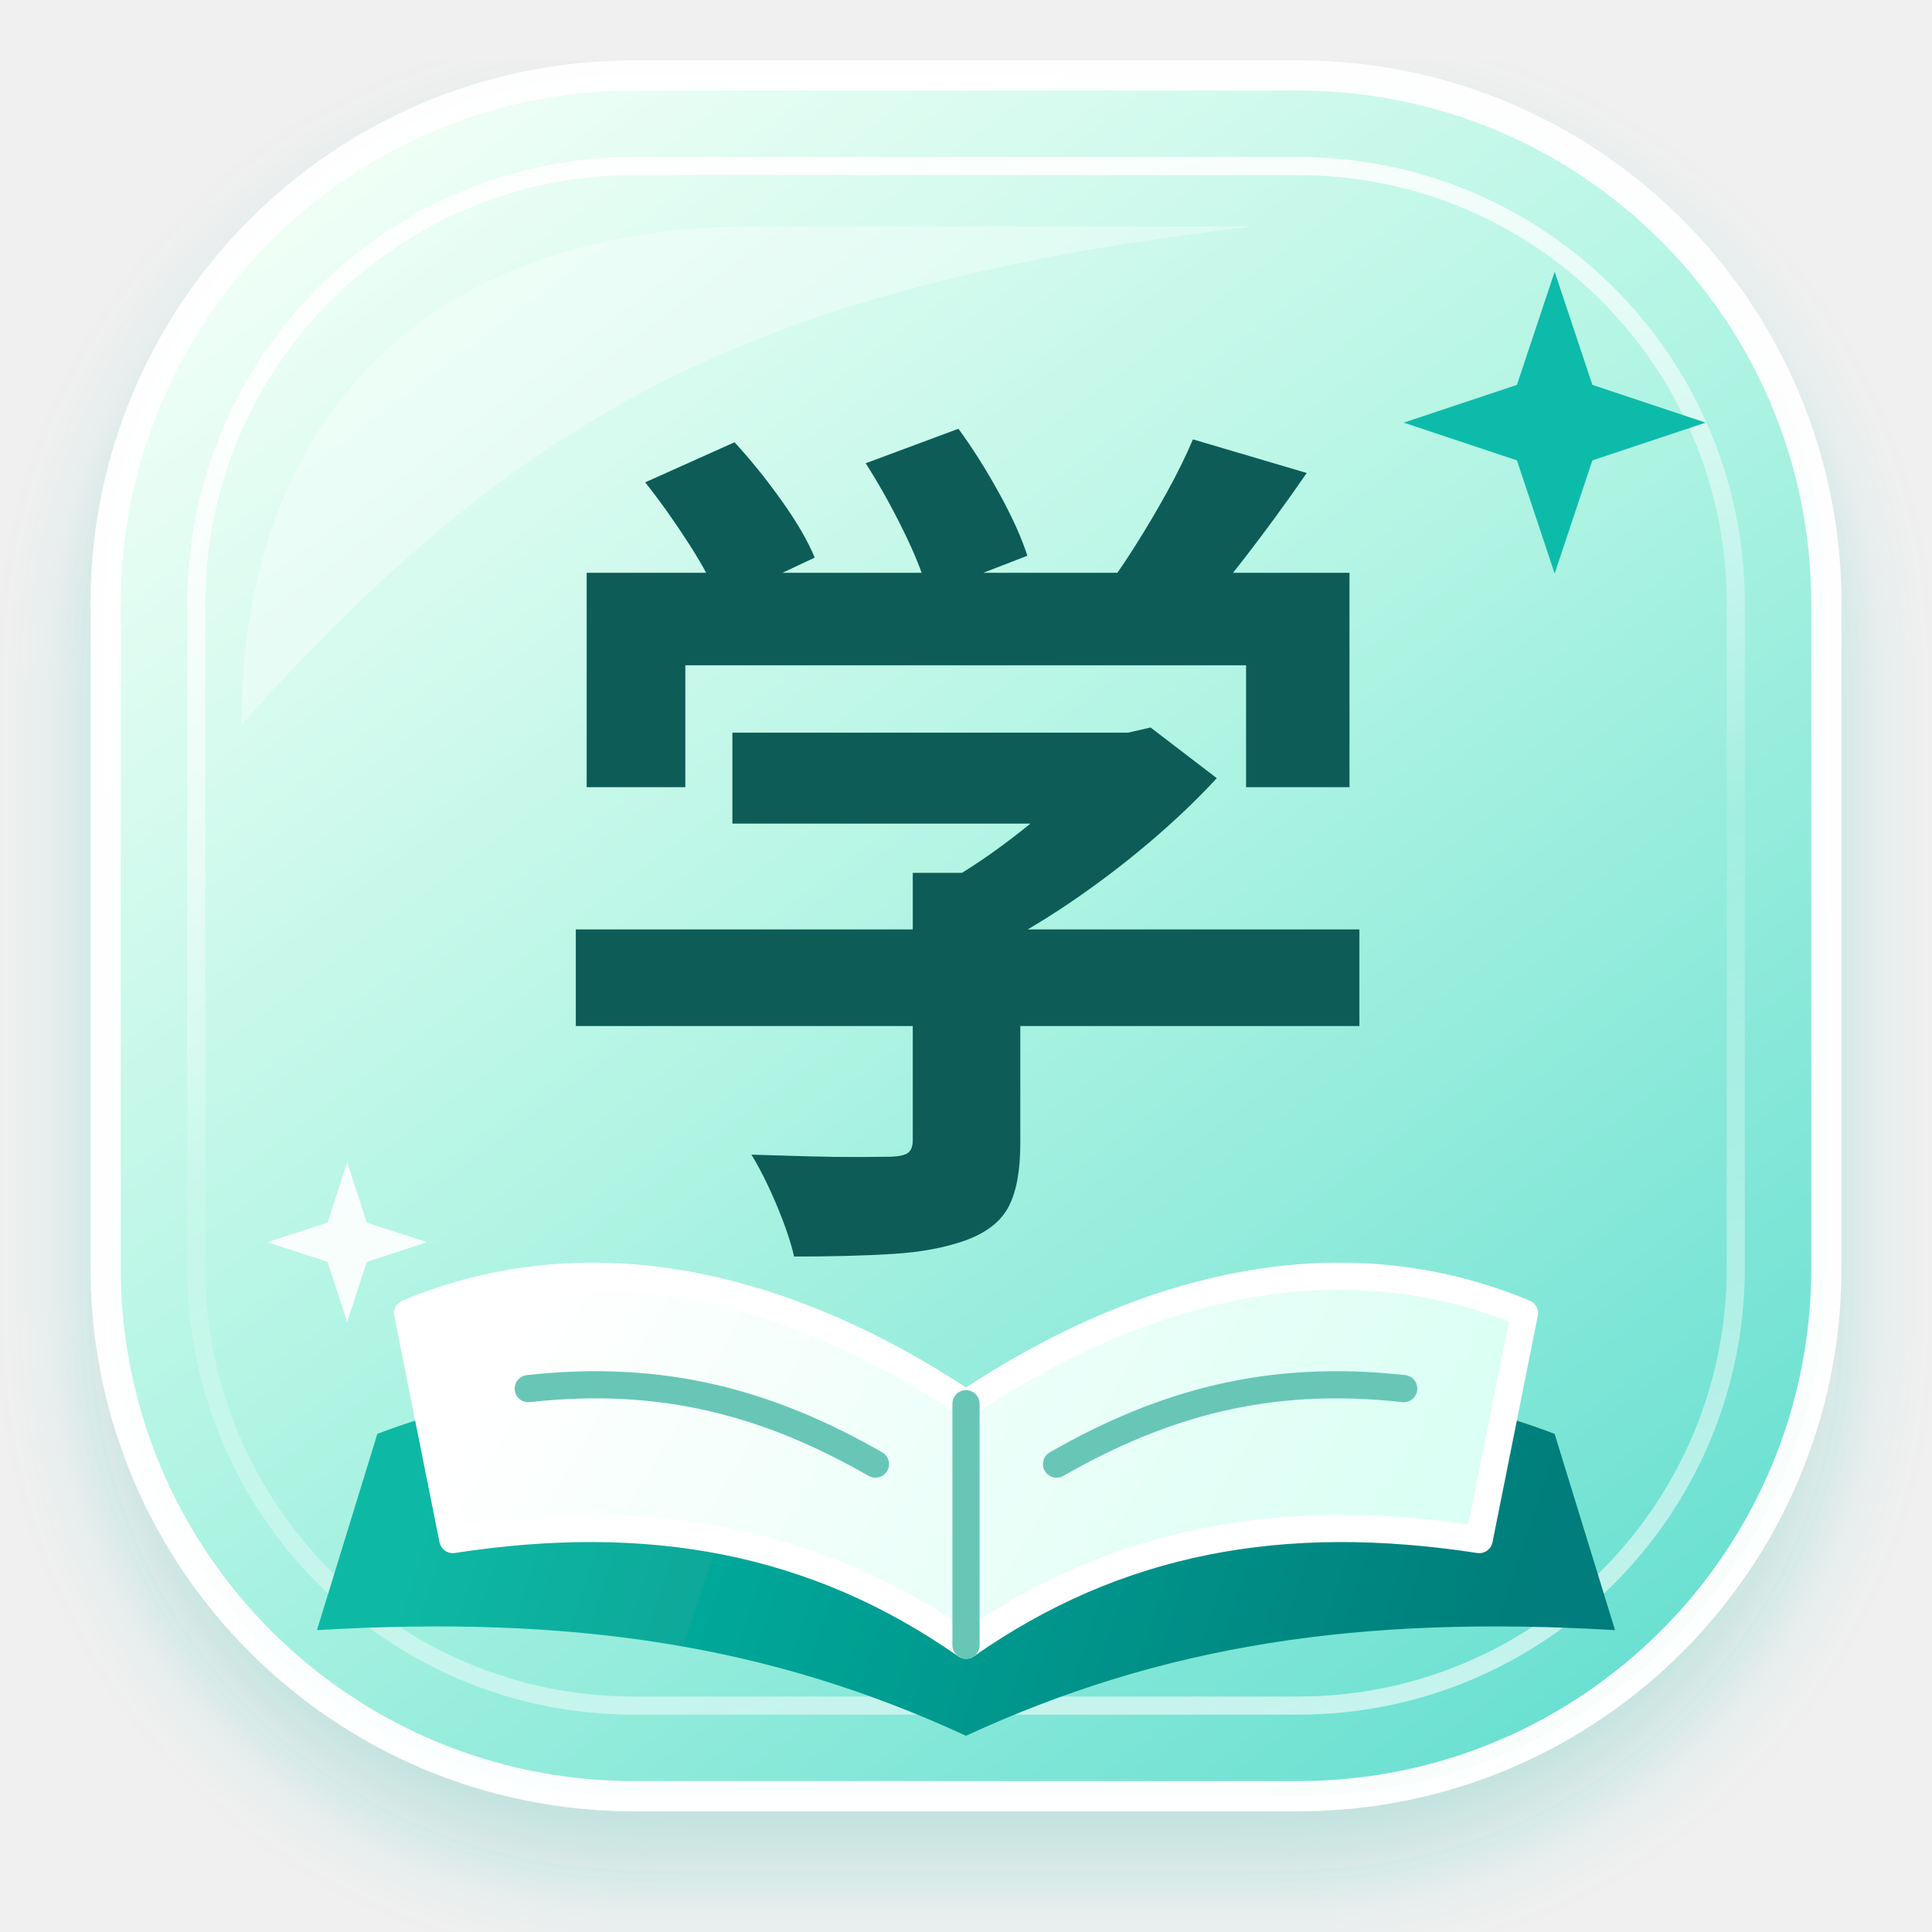
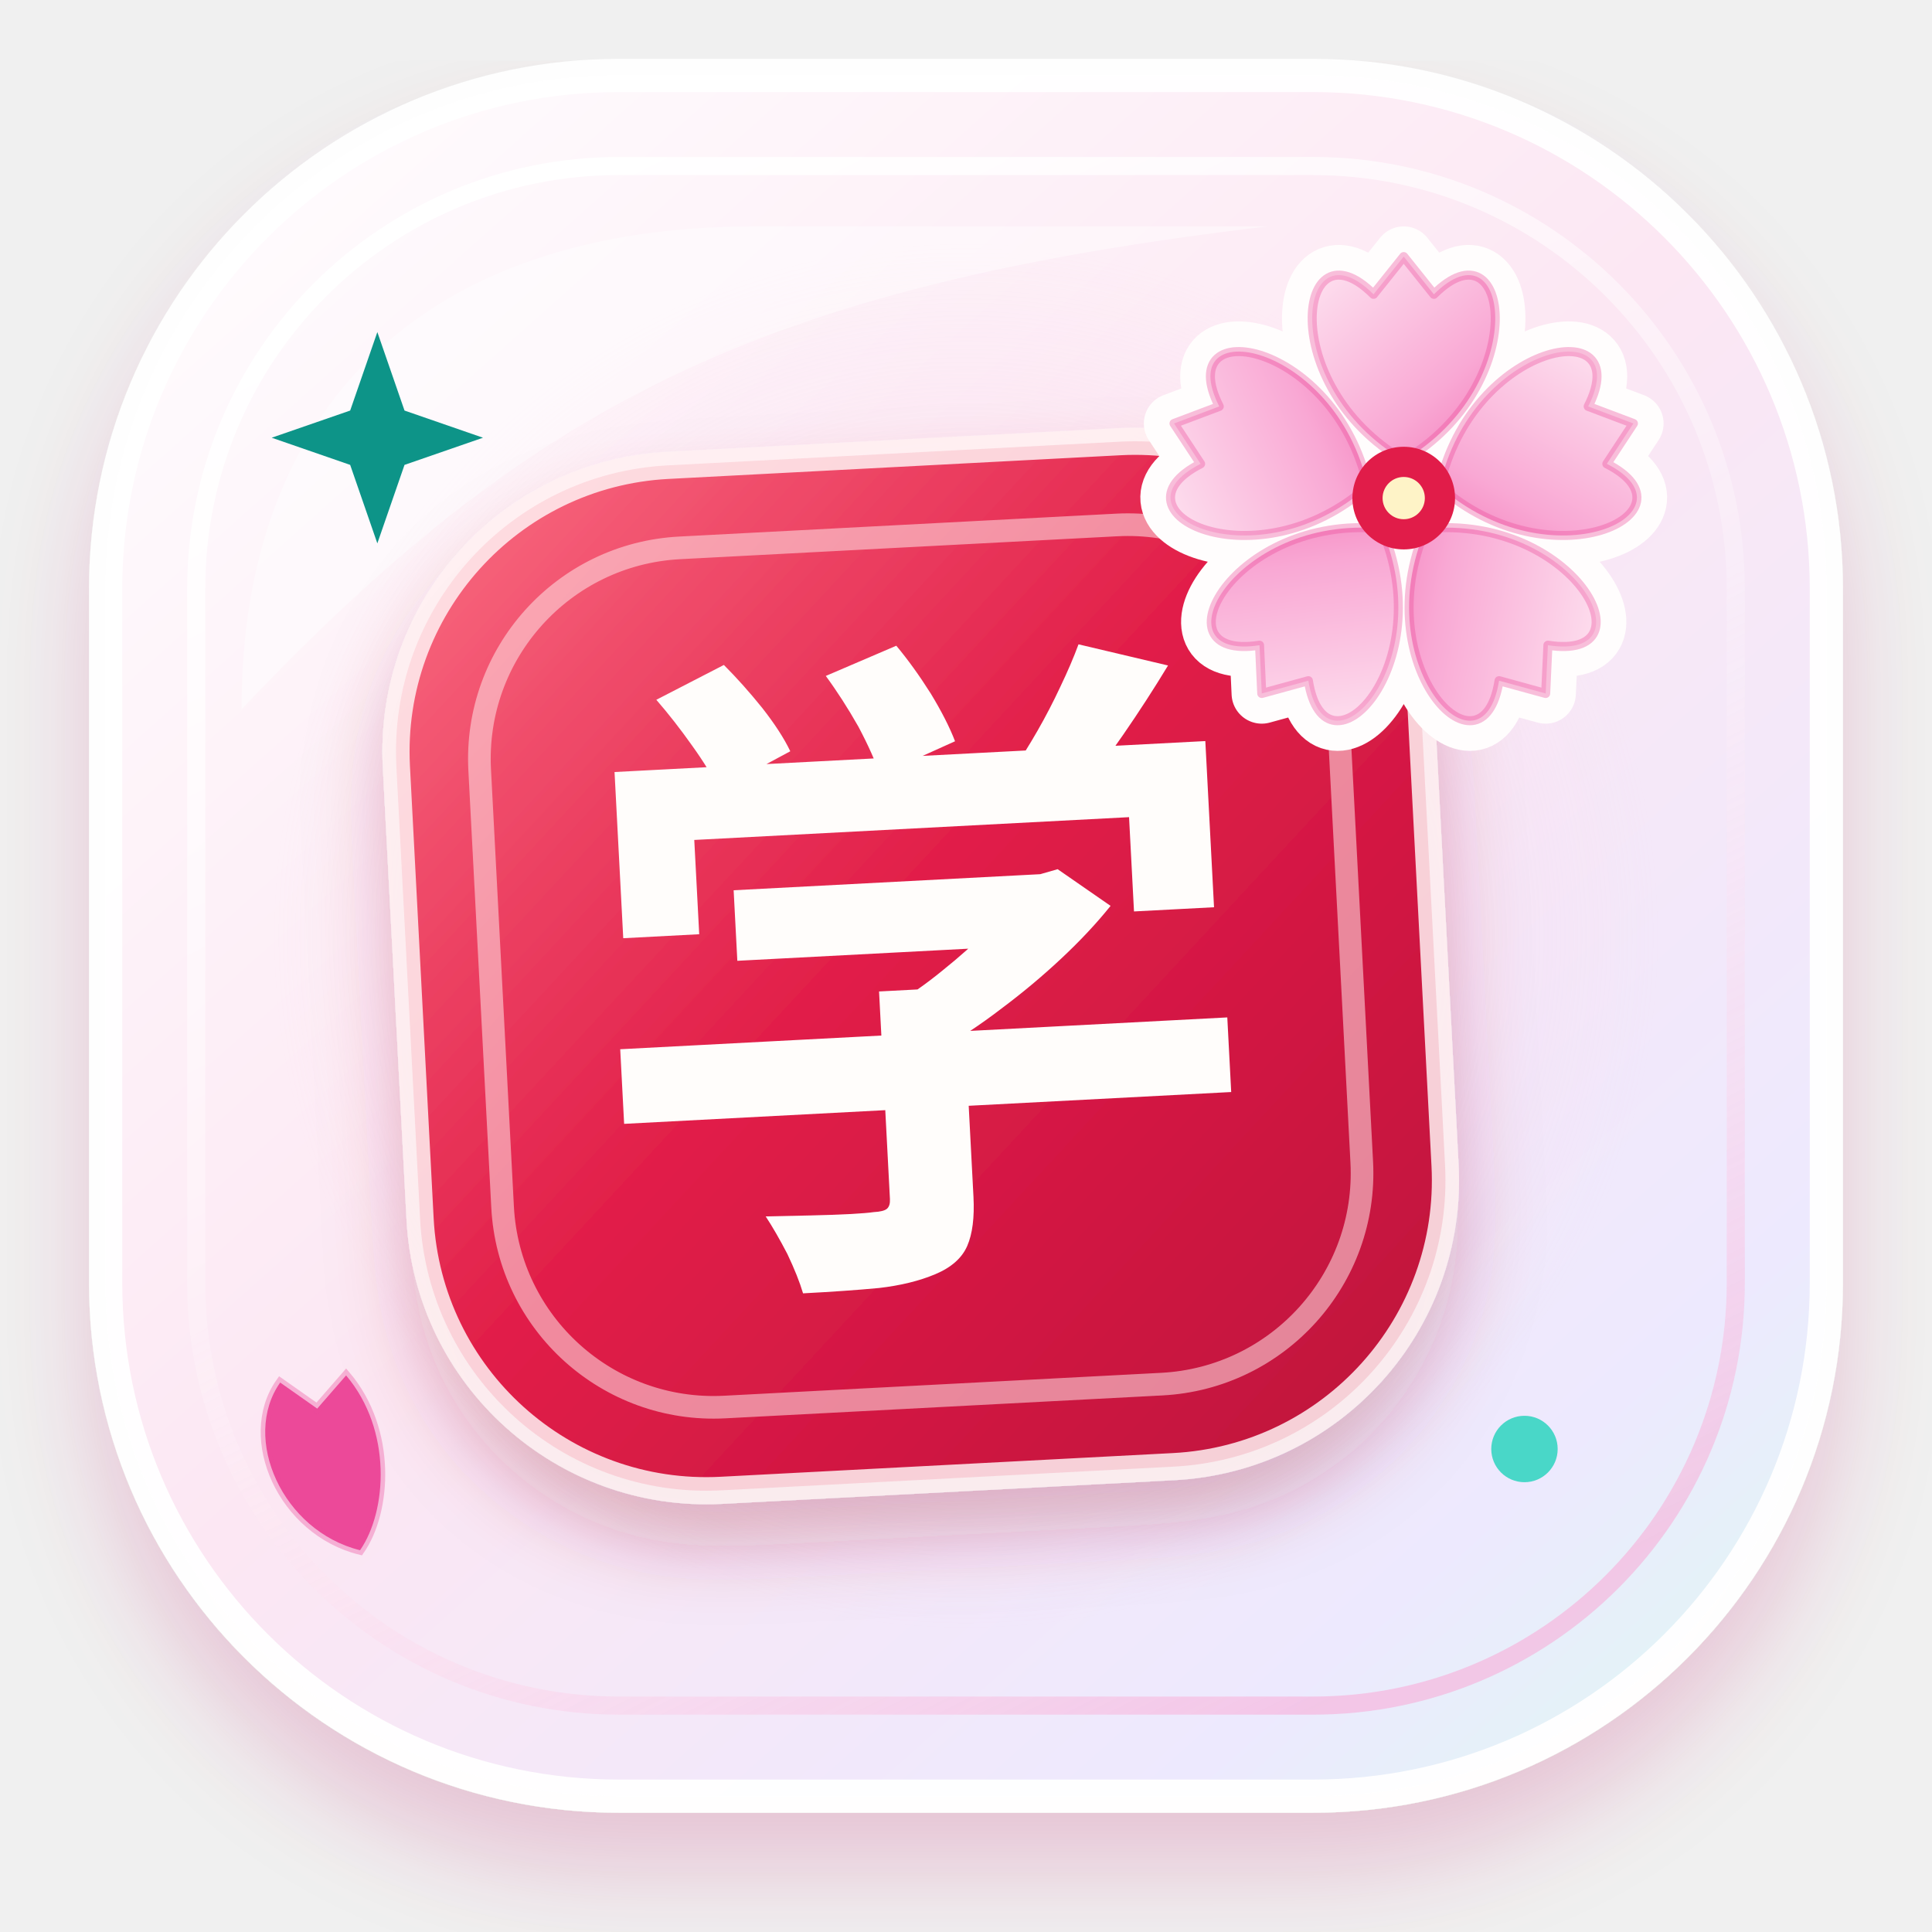
<svg xmlns="http://www.w3.org/2000/svg" width="128" height="128" viewBox="0 0 128 128" fill="none">
  <defs>
-     <linearGradient id="tile" x1="23" y1="10" x2="106" y2="121" gradientUnits="userSpaceOnUse">
-       <stop stop-color="#F1FFF7" />
-       <stop offset=".44" stop-color="#B4F5E4" />
-       <stop offset="1" stop-color="#63DED0" />
+     <linearGradient id="tile" x1="14" y1="8" x2="112" y2="118" gradientUnits="userSpaceOnUse">
+       <stop offset="0" stop-color="#FFFDFE" />
+       <stop offset=".48" stop-color="#FCE7F3" />
+       <stop offset=".85" stop-color="#EDE9FE" />
+       <stop offset="1" stop-color="#DFF7F4" />
    </linearGradient>
-     <linearGradient id="gloss" x1="55" y1="16" x2="81" y2="116" gradientUnits="userSpaceOnUse">
-       <stop stop-color="white" stop-opacity=".9" />
-       <stop offset=".5" stop-color="white" stop-opacity=".12" />
-       <stop offset="1" stop-color="white" stop-opacity=".6" />
+     <linearGradient id="gloss" x1="40" y1="12" x2="90" y2="112" gradientUnits="userSpaceOnUse">
+       <stop stop-color="#FFFFFF" stop-opacity=".95" />
+       <stop offset=".5" stop-color="#FFFFFF" stop-opacity=".2" />
+       <stop offset="1" stop-color="#F9A8D4" stop-opacity=".55" />
    </linearGradient>
-     <linearGradient id="pages" x1="39" y1="81" x2="88" y2="110" gradientUnits="userSpaceOnUse">
-       <stop stop-color="#FFFFFF" />
-       <stop offset="1" stop-color="#DBFFF4" />
+     <radialGradient id="aura" cx="0" cy="0" r="1" gradientUnits="userSpaceOnUse" gradientTransform="translate(64 62) rotate(90) scale(46)">
+       <stop stop-color="#FBCFE8" stop-opacity=".65" />
+       <stop offset="1" stop-color="#FBCFE8" stop-opacity="0" />
+     </radialGradient>
+     <linearGradient id="hanko" x1="28" y1="28" x2="94" y2="96" gradientUnits="userSpaceOnUse">
+       <stop offset="0" stop-color="#FB7185" />
+       <stop offset=".48" stop-color="#E11D48" />
+       <stop offset="1" stop-color="#BE123C" />
    </linearGradient>
-     <linearGradient id="book" x1="30" y1="91" x2="99" y2="114" gradientUnits="userSpaceOnUse">
-       <stop stop-color="#09B9A5" />
-       <stop offset="1" stop-color="#007D7B" />
+     <linearGradient id="petal" x1="-10" y1="-18" x2="10" y2="4" gradientUnits="userSpaceOnUse">
+       <stop offset="0" stop-color="#FFF9FB" />
+       <stop offset=".55" stop-color="#F9A8D4" />
+       <stop offset="1" stop-color="#EC4899" />
    </linearGradient>
    <filter id="shadow" x="0" y="0" width="128" height="128" filterUnits="userSpaceOnUse">
-       <feDropShadow dx="0" dy="4" stdDeviation="3" flood-color="#29B7A6" flood-opacity=".24" />
+       <feDropShadow dx="0" dy="4" stdDeviation="3.2" flood-color="#BE185D" flood-opacity=".18" />
    </filter>
+     <filter id="sealShadow" x="18" y="22" width="88" height="88" filterUnits="userSpaceOnUse">
+       <feDropShadow dx="0" dy="3" stdDeviation="2.5" flood-color="#9F1239" flood-opacity=".28" />
+     </filter>
+     <g id="sakuraPetal">
+       <path d="M0-2.5C-8.5-7.5-7-18.5-2-13.5L0-16l2 2.5C7-18.5 8.5-7.5 0-2.5Z" />
+     </g>
  </defs>
  <g filter="url(#shadow)">
-     <rect x="7" y="5" width="114" height="114" rx="35" fill="url(#tile)" />
-     <rect x="7" y="5" width="114" height="114" rx="35" stroke="white" stroke-opacity=".96" stroke-width="2" />
-     <rect x="13" y="11" width="102" height="102" rx="29" stroke="url(#gloss)" stroke-width="1.2" />
-     <path d="M16 48c0-20 12-33 34-33h33c-34 4-49 13-67 33Z" fill="white" fill-opacity=".35" />
-     <g fill="#075C59" transform="translate(35 78) scale(.058 -.058)">
-       <path d="M233.14 507.92H694.5V404.04H233.14ZM54.3 283.16H949.36V172.82H54.3ZM439.2 347.78H562.02V38.72Q562.02 -7.46 548.95 -33.06Q535.88 -58.66 499.5 -72.02Q464.12 -84.6 416.1 -87.55Q368.08 -90.5 303.66 -90.5Q297.76 -65 283.51 -31.26Q269.26 2.48 254.9 25.86Q286.64 24.86 319.69 23.97Q352.74 23.08 378.19 23.19Q403.64 23.3 413.64 23.52Q428.64 23.96 433.92 28.07Q439.2 32.18 439.2 42.4ZM655.52 507.92H685.14L710.86 513.82L786.46 455.92Q752.68 419.24 709.02 382.22Q665.36 345.2 617.42 312.79Q569.48 280.38 520.36 256.14Q509.34 272.06 489.8 292.66Q470.26 313.26 456.68 325.84Q495.66 345.96 534.3 373.86Q572.94 401.76 604.91 431.21Q636.88 460.66 655.52 485.32ZM66.7 690.54H938.06V445.64H819.92V584.88H179.38V445.64H66.7ZM759.24 842.94 889.2 804.54Q854.74 754.52 817.91 706.96Q781.08 659.4 750.64 626.4L652.42 662.46Q671.86 687.58 691.68 718.75Q711.5 749.92 729.43 782.37Q747.36 814.82 759.24 842.94ZM133.58 793.86 235.58 839.62Q262.68 810.3 288.84 773.7Q315 737.1 327.22 707.88L218.98 657Q208.1 685.44 183.39 723.82Q158.68 762.2 133.58 793.86ZM385.44 815.64 491.34 855.06Q515.22 822.52 537.77 781.59Q560.32 740.66 570.1 710L456.96 666.24Q449.3 696.34 428.53 738.55Q407.76 780.76 385.44 815.64Z" />
+     <rect x="7" y="5" width="114" height="114" rx="34" fill="url(#tile)" />
+     <circle cx="64" cy="62" r="46" fill="url(#aura)" />
+     <rect x="7" y="5" width="114" height="114" rx="34" stroke="#FFFFFF" stroke-opacity=".96" stroke-width="2.2" />
+     <rect x="13" y="11" width="102" height="102" rx="28" stroke="url(#gloss)" stroke-width="1.2" />
+     <path d="M16 47c0-20 12-32 34-32h34c-34 4-49 12-68 32Z" fill="#FFFFFF" fill-opacity=".42" />
+     <g filter="url(#sealShadow)" transform="rotate(-3 61 64)">
+       <rect x="27" y="30" width="68" height="68" rx="19" fill="url(#hanko)" />
+       <rect x="27" y="30" width="68" height="68" rx="19" stroke="#FFF1F2" stroke-opacity=".85" stroke-width="1.8" />
+       <rect x="32.5" y="35.5" width="57" height="57" rx="14" stroke="#FFE4E6" stroke-opacity=".55" stroke-width="1.5" />
+       <g fill="#FFFDFB" transform="translate(38.4 81.2) scale(.045 -.045)">
+         <path d="M233 508H694V404H233ZM54 283H949V173H54ZM439 348H562V39Q562 -7 549 -33Q536 -59 500 -72Q464 -85 416 -88Q368 -90 304 -90Q298 -65 284 -31Q269 2 255 26Q287 25 320 24Q353 23 378 23Q404 23 414 24Q429 24 434 28Q439 32 439 42ZM656 508H685L711 514L786 456Q753 419 709 382Q665 345 617 313Q569 280 520 256Q509 272 490 293Q470 313 457 326Q496 346 534 374Q573 402 605 431Q637 461 656 485ZM67 691H938V446H820V585H179V446H67ZM759 843 889 805Q855 755 818 707Q781 659 751 626L652 662Q672 688 692 719Q712 750 729 782Q747 815 759 843ZM134 794 236 840Q263 810 289 774Q315 737 327 708L219 657Q208 685 183 724Q159 762 134 794ZM385 816 491 855Q515 823 538 782Q560 741 570 710L457 666Q449 696 429 739Q408 781 385 816Z" />
+       </g>
    </g>
-     <path d="M25 95c13-5 26-3 39 4 13-7 26-9 39-4l4 13c-17-1-30 1-43 7-13-6-26-8-43-7l4-13Z" fill="url(#book)" />
-     <path d="M27 87c12-5 25-2 37 6 12-8 25-11 37-6l-3 15c-13-2-24 0-34 7-10-7-21-9-34-7l-3-15Z" fill="url(#pages)" stroke="white" stroke-width="1.8" stroke-linejoin="round" />
-     <path d="M64 93v16M35 92c9-1 16 1 23 5M70 97c7-4 14-6 23-5" stroke="#68C6B7" stroke-width="1.8" stroke-linecap="round" />
-     <path d="m103 18 2.5 7.5L113 28l-7.5 2.5L103 38l-2.5-7.5L93 28l7.5-2.5L103 18Z" fill="#10BBAA" />
-     <path d="m23 77 1.3 4 4 1.3-4 1.3-1.3 4-1.3-4-4-1.3 4-1.3 1.3-4Z" fill="white" fill-opacity=".9" />
+     <g transform="translate(93 33)">
+       <g fill="#FFFDFD" stroke="#FFFDFD" stroke-width="4" stroke-linejoin="round">
+         <use href="#sakuraPetal" />
+         <use href="#sakuraPetal" transform="rotate(72)" />
+         <use href="#sakuraPetal" transform="rotate(144)" />
+         <use href="#sakuraPetal" transform="rotate(216)" />
+         <use href="#sakuraPetal" transform="rotate(288)" />
+       </g>
+       <g fill="url(#petal)" stroke="#EC4899" stroke-opacity=".35" stroke-width=".6" stroke-linejoin="round">
+         <use href="#sakuraPetal" />
+         <use href="#sakuraPetal" transform="rotate(72)" />
+         <use href="#sakuraPetal" transform="rotate(144)" />
+         <use href="#sakuraPetal" transform="rotate(216)" />
+         <use href="#sakuraPetal" transform="rotate(288)" />
+       </g>
+       <circle r="3.4" fill="#E11D48" />
+       <circle r="1.4" fill="#FEF3C7" />
+     </g>
+     <path d="m25 22 1.8 5.2L32 29l-5.2 1.8L25 36l-1.8-5.2L18 29l5.2-1.8L25 22Z" fill="#0D9488" />
+     <path d="M22 103c-4.5-2.8-5.2-9.5-1.6-12.2l1.8 2.4 2.5-1.5c1.8 4.4-.2 9.4-2.7 11.3Z" fill="url(#petal)" stroke="#EC4899" stroke-opacity=".35" stroke-width=".6" transform="rotate(-18 22 97)" />
+     <circle cx="101" cy="96" r="2.2" fill="#2DD4BF" fill-opacity=".85" />
  </g>
</svg>
